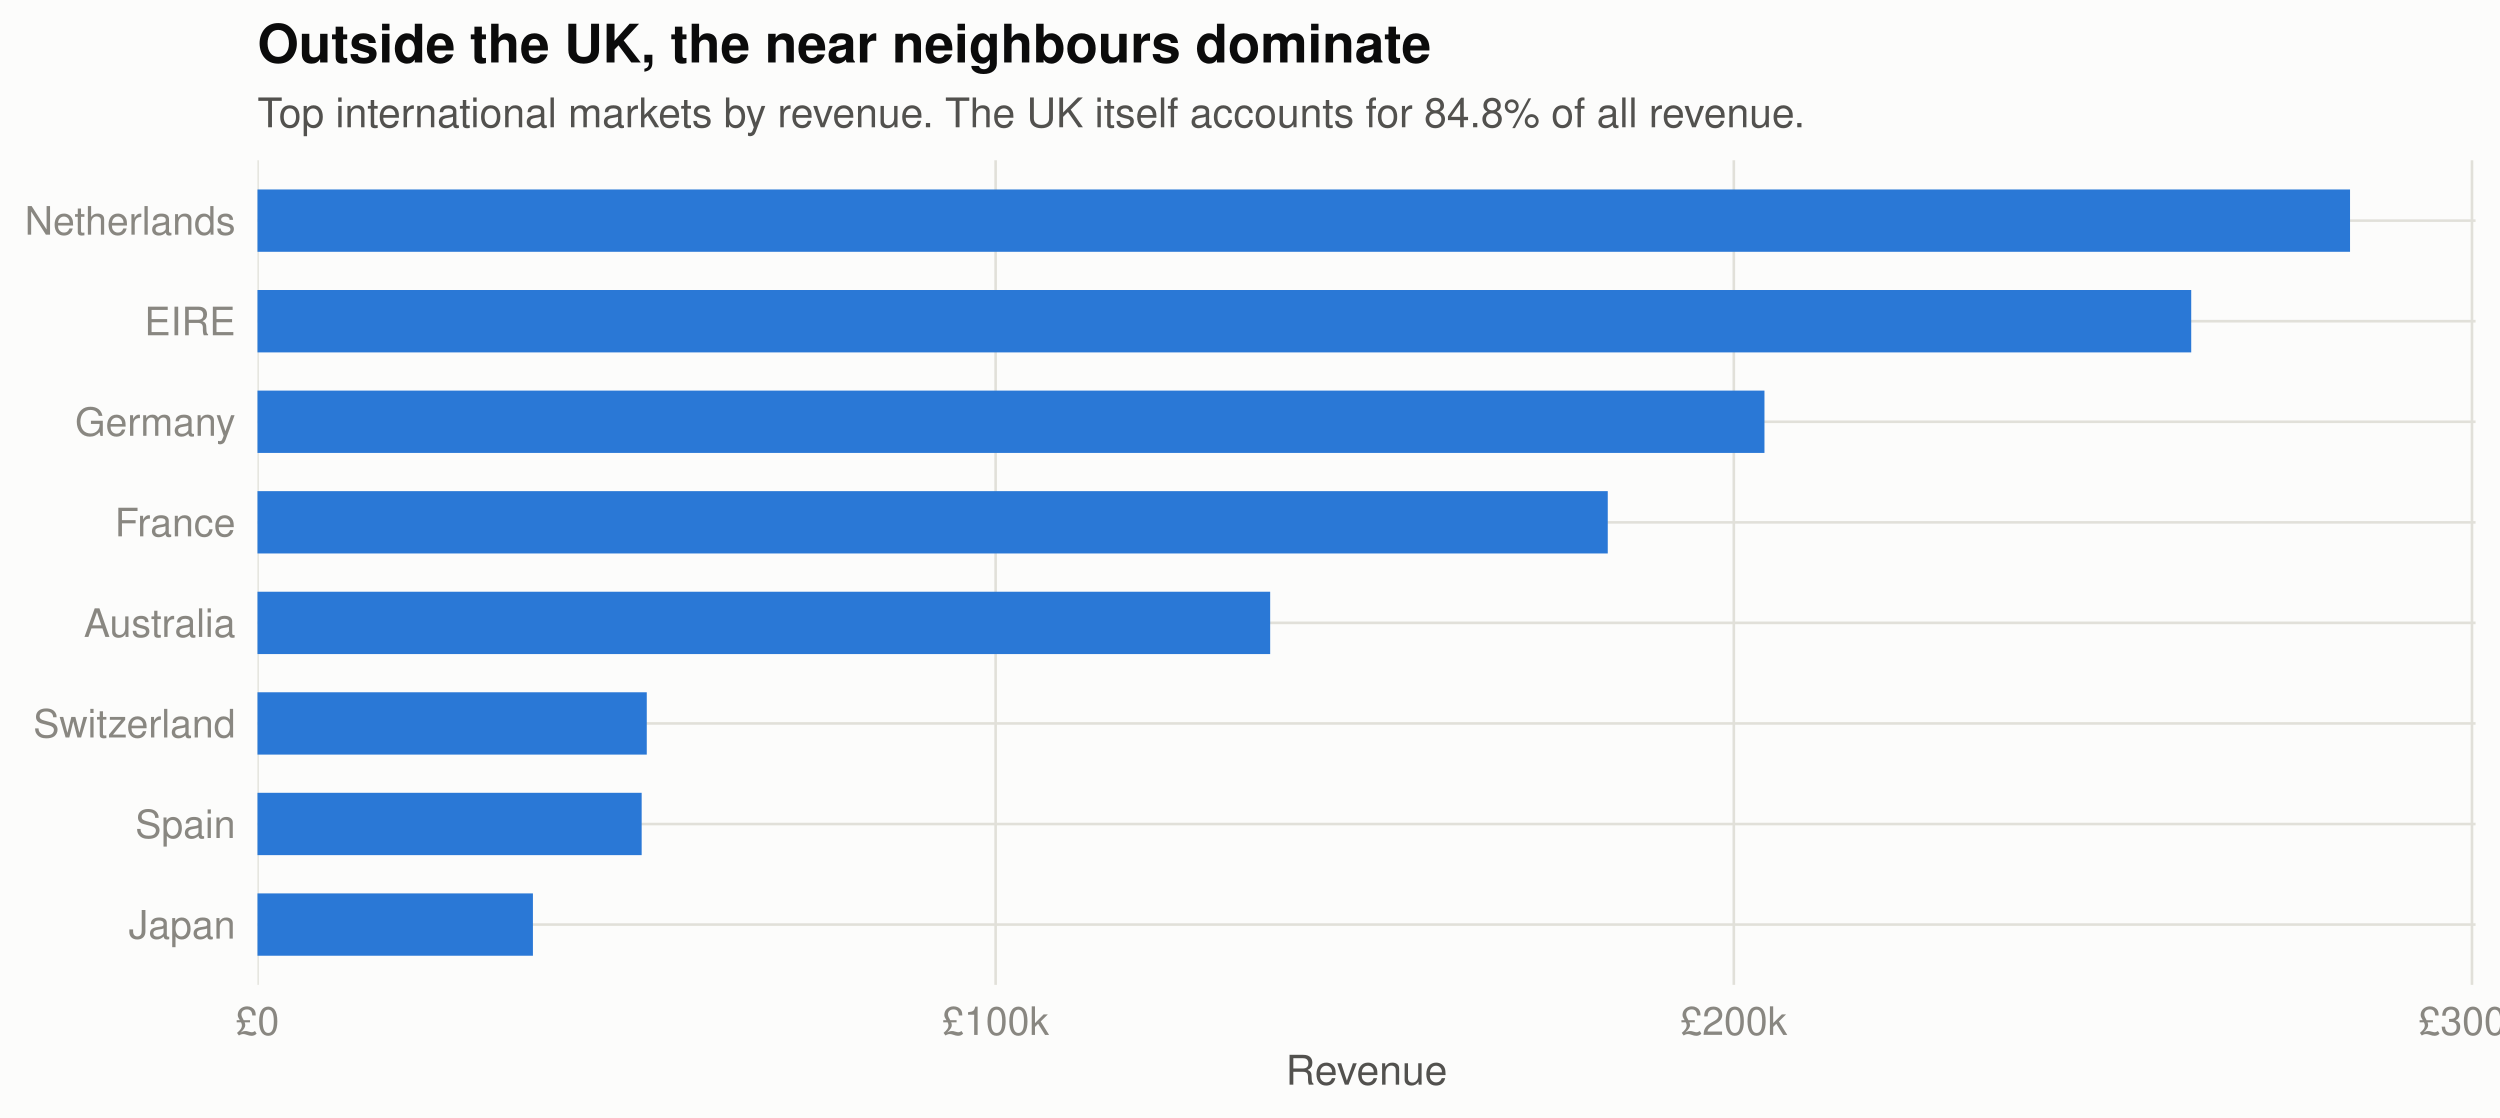
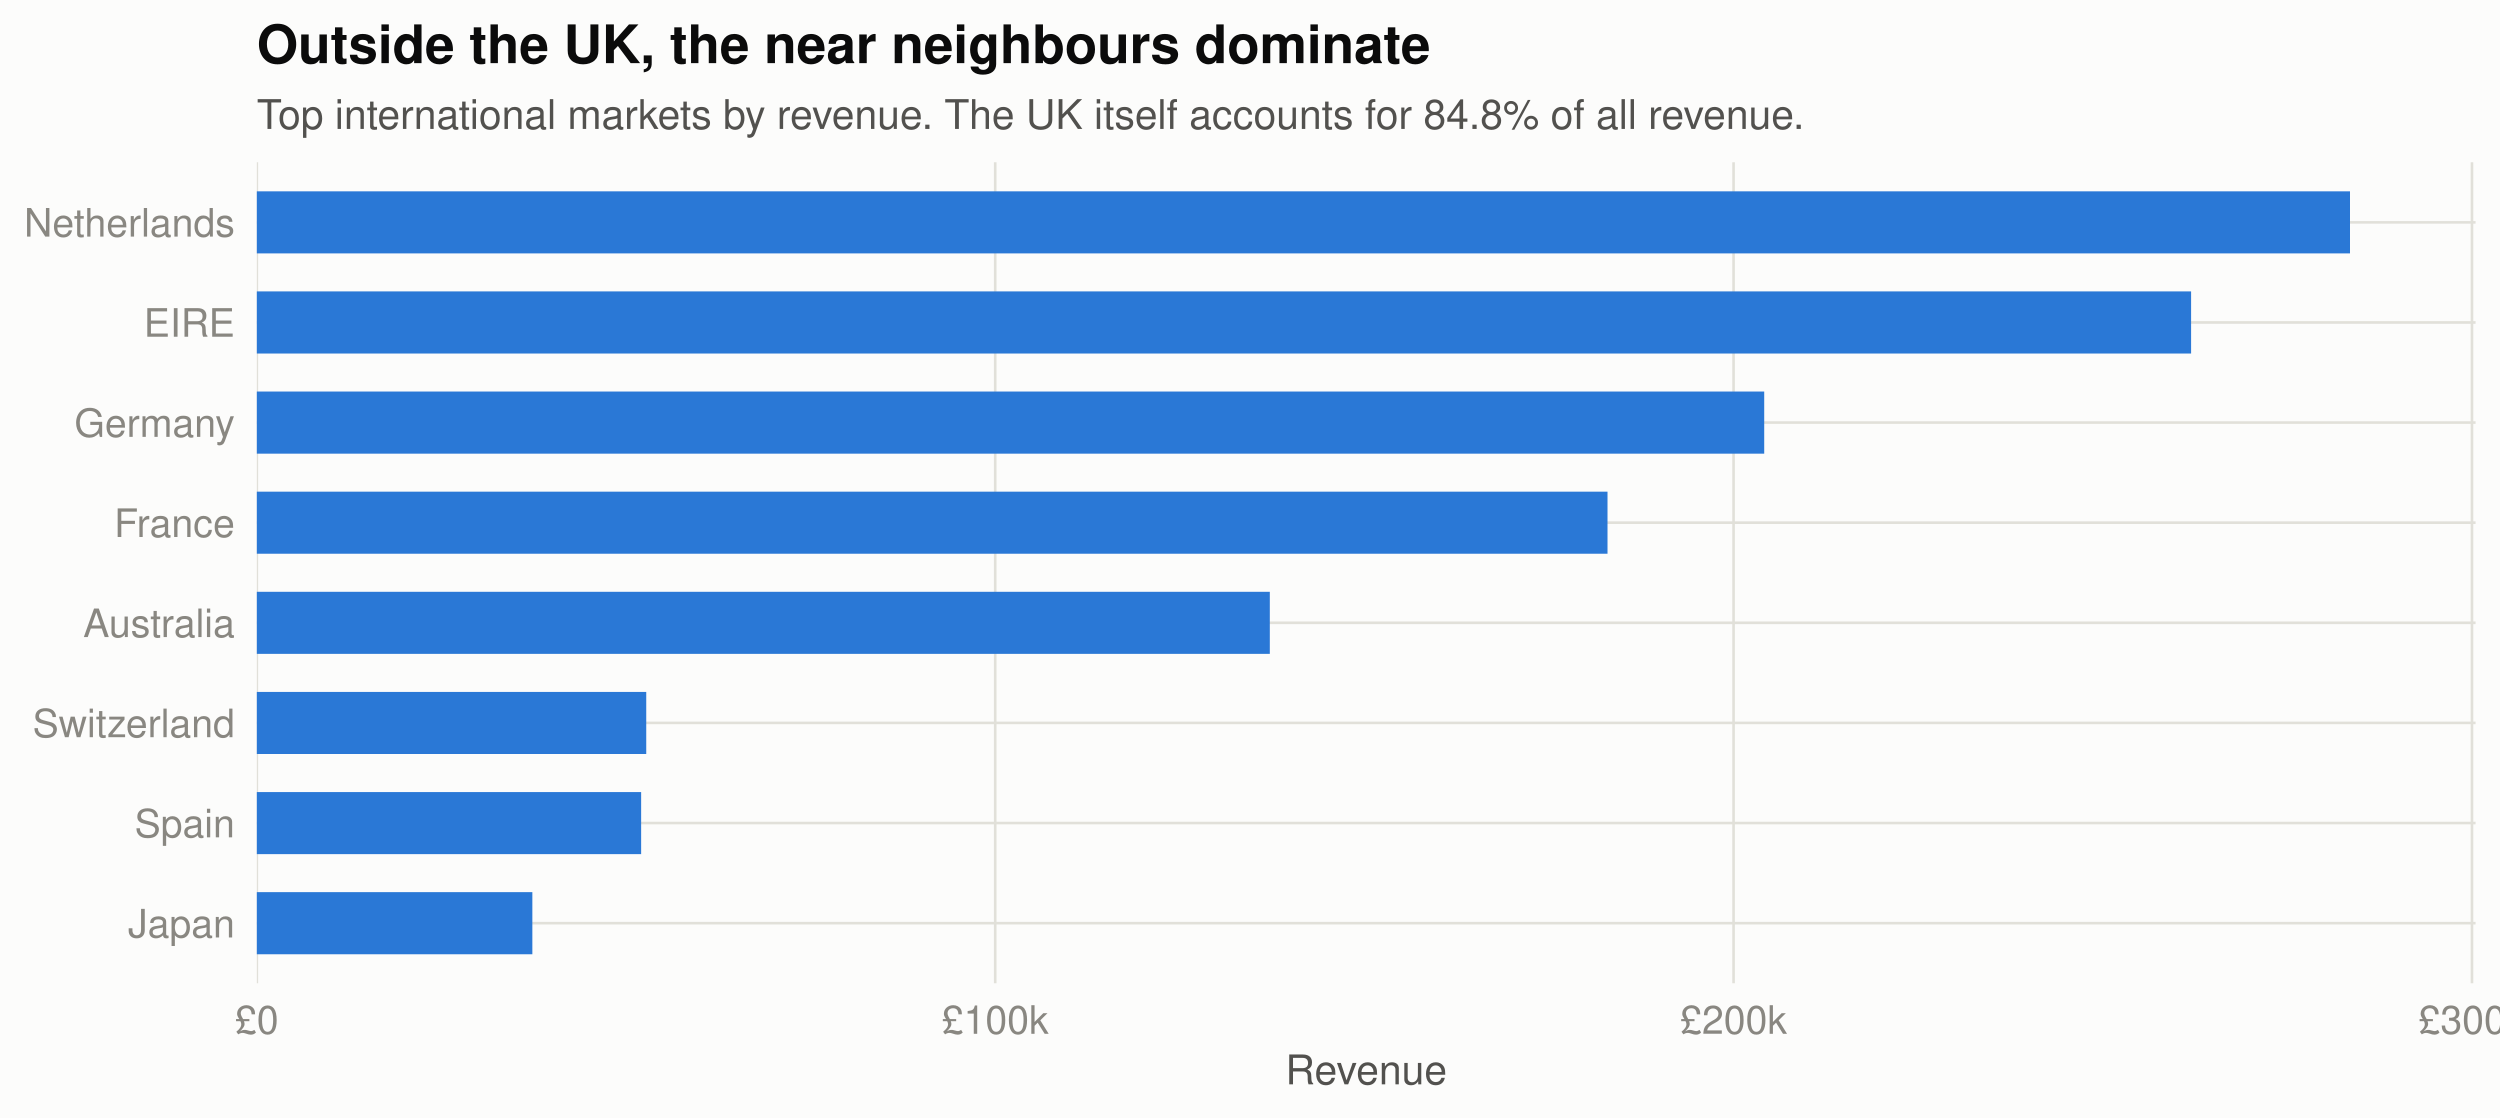
<svg xmlns="http://www.w3.org/2000/svg" width="612.00pt" height="273.60pt" viewBox="0 0 612.00 273.60">
  <g class="svglite">
    <defs>
      <style type="text/css">
    .svglite line, .svglite polyline, .svglite polygon, .svglite path, .svglite rect, .svglite circle {
      fill: none;
      stroke: #000000;
      stroke-linecap: round;
      stroke-linejoin: round;
      stroke-miterlimit: 10.00;
    }
    .svglite text {
      white-space: pre;
    }
    .svglite g.glyphgroup path {
      fill: inherit;
      stroke: none;
    }
  </style>
    </defs>
    <rect width="100%" height="100%" style="stroke: none; fill: #FCFCFB;" />
    <defs>
      <clipPath id="cpMC4wMHw2MTIuMDB8MC4wMHwyNzMuNjA=">
        <rect x="0.00" y="0.00" width="612.00" height="273.60" />
      </clipPath>
    </defs>
    <g clip-path="url(#cpMC4wMHw2MTIuMDB8MC4wMHwyNzMuNjA=)">
-       <rect x="0" y="-0" width="612.00" height="273.60" style="stroke-width: 1.16; stroke: none; fill: #FCFCFB;" />
+       <rect x="0.00" y="0.00" width="612.00" height="273.60" style="stroke-width: 1.16; stroke: none; fill: #FCFCFB;" />
    </g>
    <defs>
-       <clipPath id="cpNjMuMDN8NjA2LjAyfDM5LjI0fDI0MS4xMA==">
-         <rect x="63.03" y="39.24" width="542.99" height="201.86" />
+       <clipPath id="cpNjIuODd8NjA2LjAyfDM5LjcyfDI0MC43MA==">
+         <rect x="62.87" y="39.72" width="543.15" height="200.98" />
      </clipPath>
    </defs>
-     <g clip-path="url(#cpNjMuMDN8NjA2LjAyfDM5LjI0fDI0MS4xMA==)">
-       <rect x="63.03" y="39.24" width="542.99" height="201.86" style="stroke-width: 1.16; stroke: none; fill: #FCFCFB;" />
-       <polyline points="63.03,226.33 606.02,226.33 " style="stroke-width: 0.64; stroke: #E1E0D9; stroke-linecap: butt;" />
-       <polyline points="63.03,201.72 606.02,201.72 " style="stroke-width: 0.64; stroke: #E1E0D9; stroke-linecap: butt;" />
-       <polyline points="63.03,177.10 606.02,177.10 " style="stroke-width: 0.64; stroke: #E1E0D9; stroke-linecap: butt;" />
-       <polyline points="63.03,152.48 606.02,152.48 " style="stroke-width: 0.64; stroke: #E1E0D9; stroke-linecap: butt;" />
-       <polyline points="63.03,127.87 606.02,127.87 " style="stroke-width: 0.64; stroke: #E1E0D9; stroke-linecap: butt;" />
-       <polyline points="63.03,103.25 606.02,103.25 " style="stroke-width: 0.64; stroke: #E1E0D9; stroke-linecap: butt;" />
-       <polyline points="63.03,78.63 606.02,78.63 " style="stroke-width: 0.64; stroke: #E1E0D9; stroke-linecap: butt;" />
-       <polyline points="63.03,54.01 606.02,54.01 " style="stroke-width: 0.64; stroke: #E1E0D9; stroke-linecap: butt;" />
-       <polyline points="63.03,241.10 63.03,39.24 " style="stroke-width: 0.64; stroke: #E1E0D9; stroke-linecap: butt;" />
-       <polyline points="243.73,241.10 243.73,39.24 " style="stroke-width: 0.64; stroke: #E1E0D9; stroke-linecap: butt;" />
-       <polyline points="424.44,241.10 424.44,39.24 " style="stroke-width: 0.64; stroke: #E1E0D9; stroke-linecap: butt;" />
-       <polyline points="605.14,241.10 605.14,39.24 " style="stroke-width: 0.64; stroke: #E1E0D9; stroke-linecap: butt;" />
-       <rect x="63.03" y="46.38" width="512.26" height="15.26" style="stroke-width: 1.16; stroke: none; stroke-linecap: butt; stroke-linejoin: miter; fill: #2A78D6;" />
-       <rect x="63.03" y="71.00" width="473.38" height="15.26" style="stroke-width: 1.16; stroke: none; stroke-linecap: butt; stroke-linejoin: miter; fill: #2A78D6;" />
-       <rect x="63.03" y="95.62" width="368.91" height="15.26" style="stroke-width: 1.16; stroke: none; stroke-linecap: butt; stroke-linejoin: miter; fill: #2A78D6;" />
-       <rect x="63.03" y="120.23" width="330.55" height="15.26" style="stroke-width: 1.16; stroke: none; stroke-linecap: butt; stroke-linejoin: miter; fill: #2A78D6;" />
-       <rect x="63.03" y="144.85" width="247.91" height="15.26" style="stroke-width: 1.16; stroke: none; stroke-linecap: butt; stroke-linejoin: miter; fill: #2A78D6;" />
-       <rect x="63.03" y="169.47" width="95.30" height="15.26" style="stroke-width: 1.16; stroke: none; stroke-linecap: butt; stroke-linejoin: miter; fill: #2A78D6;" />
-       <rect x="63.03" y="194.08" width="94.05" height="15.26" style="stroke-width: 1.16; stroke: none; stroke-linecap: butt; stroke-linejoin: miter; fill: #2A78D6;" />
-       <rect x="63.03" y="218.70" width="67.43" height="15.26" style="stroke-width: 1.16; stroke: none; stroke-linecap: butt; stroke-linejoin: miter; fill: #2A78D6;" />
+     <g clip-path="url(#cpNjIuODd8NjA2LjAyfDM5LjcyfDI0MC43MA==)">
+       <rect x="62.87" y="39.72" width="543.15" height="200.98" style="stroke-width: 1.16; stroke: none; fill: #FCFCFB;" />
+       <polyline points="62.87,225.99 606.02,225.99 " style="stroke-width: 0.64; stroke: #E1E0D9; stroke-linecap: butt;" />
+       <polyline points="62.87,201.48 606.02,201.48 " style="stroke-width: 0.64; stroke: #E1E0D9; stroke-linecap: butt;" />
+       <polyline points="62.87,176.97 606.02,176.97 " style="stroke-width: 0.64; stroke: #E1E0D9; stroke-linecap: butt;" />
+       <polyline points="62.87,152.46 606.02,152.46 " style="stroke-width: 0.64; stroke: #E1E0D9; stroke-linecap: butt;" />
+       <polyline points="62.87,127.95 606.02,127.95 " style="stroke-width: 0.64; stroke: #E1E0D9; stroke-linecap: butt;" />
+       <polyline points="62.87,103.45 606.02,103.45 " style="stroke-width: 0.64; stroke: #E1E0D9; stroke-linecap: butt;" />
+       <polyline points="62.87,78.94 606.02,78.94 " style="stroke-width: 0.64; stroke: #E1E0D9; stroke-linecap: butt;" />
+       <polyline points="62.87,54.43 606.02,54.43 " style="stroke-width: 0.64; stroke: #E1E0D9; stroke-linecap: butt;" />
+       <polyline points="62.87,240.70 62.87,39.72 " style="stroke-width: 0.64; stroke: #E1E0D9; stroke-linecap: butt;" />
+       <polyline points="243.63,240.70 243.63,39.72 " style="stroke-width: 0.64; stroke: #E1E0D9; stroke-linecap: butt;" />
+       <polyline points="424.38,240.70 424.38,39.72 " style="stroke-width: 0.64; stroke: #E1E0D9; stroke-linecap: butt;" />
+       <polyline points="605.14,240.70 605.14,39.72 " style="stroke-width: 0.64; stroke: #E1E0D9; stroke-linecap: butt;" />
+       <rect x="62.87" y="46.83" width="512.41" height="15.20" style="stroke-width: 1.16; stroke: none; stroke-linecap: butt; stroke-linejoin: miter; fill: #2A78D6;" />
+       <rect x="62.87" y="71.34" width="473.51" height="15.20" style="stroke-width: 1.16; stroke: none; stroke-linecap: butt; stroke-linejoin: miter; fill: #2A78D6;" />
+       <rect x="62.87" y="95.85" width="369.01" height="15.20" style="stroke-width: 1.16; stroke: none; stroke-linecap: butt; stroke-linejoin: miter; fill: #2A78D6;" />
+       <rect x="62.87" y="120.36" width="330.65" height="15.20" style="stroke-width: 1.16; stroke: none; stroke-linecap: butt; stroke-linejoin: miter; fill: #2A78D6;" />
+       <rect x="62.87" y="144.87" width="247.98" height="15.20" style="stroke-width: 1.16; stroke: none; stroke-linecap: butt; stroke-linejoin: miter; fill: #2A78D6;" />
+       <rect x="62.87" y="169.38" width="95.33" height="15.20" style="stroke-width: 1.16; stroke: none; stroke-linecap: butt; stroke-linejoin: miter; fill: #2A78D6;" />
+       <rect x="62.87" y="193.89" width="94.08" height="15.20" style="stroke-width: 1.16; stroke: none; stroke-linecap: butt; stroke-linejoin: miter; fill: #2A78D6;" />
+       <rect x="62.87" y="218.40" width="67.45" height="15.20" style="stroke-width: 1.16; stroke: none; stroke-linecap: butt; stroke-linejoin: miter; fill: #2A78D6;" />
    </g>
    <g clip-path="url(#cpMC4wMHw2MTIuMDB8MC4wMHwyNzMuNjA=)">
-       <text x="57.65" y="229.77" text-anchor="end" style="font-size: 9.60px;fill: #898781; font-family: Helvetica, Arial, sans-serif;" textLength="26.11px" lengthAdjust="spacingAndGlyphs">Japan</text>
-       <text x="57.65" y="205.15" text-anchor="end" style="font-size: 9.60px;fill: #898781; font-family: Helvetica, Arial, sans-serif;" textLength="24.52px" lengthAdjust="spacingAndGlyphs">Spain</text>
-       <text x="57.65" y="180.53" text-anchor="end" style="font-size: 9.60px;fill: #898781; font-family: Helvetica, Arial, sans-serif;" textLength="49.55px" lengthAdjust="spacingAndGlyphs">Switzerland</text>
-       <text x="57.65" y="155.92" text-anchor="end" style="font-size: 9.60px;fill: #898781; font-family: Helvetica, Arial, sans-serif;" textLength="37.30px" lengthAdjust="spacingAndGlyphs">Australia</text>
-       <text x="57.65" y="131.30" text-anchor="end" style="font-size: 9.60px;fill: #898781; font-family: Helvetica, Arial, sans-serif;" textLength="29.83px" lengthAdjust="spacingAndGlyphs">France</text>
-       <text x="57.65" y="106.68" text-anchor="end" style="font-size: 9.60px;fill: #898781; font-family: Helvetica, Arial, sans-serif;" textLength="39.42px" lengthAdjust="spacingAndGlyphs">Germany</text>
-       <text x="57.65" y="82.07" text-anchor="end" style="font-size: 9.60px;fill: #898781; font-family: Helvetica, Arial, sans-serif;" textLength="22.41px" lengthAdjust="spacingAndGlyphs">EIRE</text>
-       <text x="57.65" y="57.45" text-anchor="end" style="font-size: 9.60px;fill: #898781; font-family: Helvetica, Arial, sans-serif;" textLength="51.67px" lengthAdjust="spacingAndGlyphs">Netherlands</text>
-       <text x="63.03" y="253.35" text-anchor="middle" style="font-size: 9.60px;fill: #898781; font-family: Helvetica, Arial, sans-serif;" textLength="10.66px" lengthAdjust="spacingAndGlyphs">£0</text>
-       <text x="243.73" y="253.35" text-anchor="middle" style="font-size: 9.60px;fill: #898781; font-family: Helvetica, Arial, sans-serif;" textLength="26.11px" lengthAdjust="spacingAndGlyphs">£100k</text>
-       <text x="424.44" y="253.35" text-anchor="middle" style="font-size: 9.60px;fill: #898781; font-family: Helvetica, Arial, sans-serif;" textLength="26.11px" lengthAdjust="spacingAndGlyphs">£200k</text>
-       <text x="605.14" y="253.35" text-anchor="middle" style="font-size: 9.60px;fill: #898781; font-family: Helvetica, Arial, sans-serif;" textLength="26.11px" lengthAdjust="spacingAndGlyphs">£300k</text>
-       <text x="334.53" y="265.52" text-anchor="middle" style="font-size: 10.00px;fill: #52514E; font-family: Helvetica, Arial, sans-serif;" textLength="40.03px" lengthAdjust="spacingAndGlyphs">Revenue</text>
-       <text x="63.03" y="31.16" style="font-size: 10.00px;fill: #52514E; font-family: Helvetica, Arial, sans-serif;" textLength="380.64px" lengthAdjust="spacingAndGlyphs">Top international markets by revenue. The UK itself accounts for 84.8% of all revenue.</text>
-       <text x="63.03" y="15.29" style="font-size: 13.00px; font-weight: bold;fill: #0B0B0B; font-family: Helvetica, Arial, sans-serif;" textLength="287.45px" lengthAdjust="spacingAndGlyphs">Outside the UK, the near neighbours dominate</text>
+       <text x="57.49" y="229.49" text-anchor="end" style="font-size: 9.60px;fill: #898781; font-family: Helvetica, Arial, sans-serif;" textLength="26.11px" lengthAdjust="spacingAndGlyphs">Japan</text>
+       <text x="57.49" y="204.98" text-anchor="end" style="font-size: 9.60px;fill: #898781; font-family: Helvetica, Arial, sans-serif;" textLength="24.52px" lengthAdjust="spacingAndGlyphs">Spain</text>
+       <text x="57.49" y="180.47" text-anchor="end" style="font-size: 9.60px;fill: #898781; font-family: Helvetica, Arial, sans-serif;" textLength="49.45px" lengthAdjust="spacingAndGlyphs">Switzerland</text>
+       <text x="57.49" y="155.96" text-anchor="end" style="font-size: 9.60px;fill: #898781; font-family: Helvetica, Arial, sans-serif;" textLength="37.08px" lengthAdjust="spacingAndGlyphs">Australia</text>
+       <text x="57.49" y="131.45" text-anchor="end" style="font-size: 9.60px;fill: #898781; font-family: Helvetica, Arial, sans-serif;" textLength="29.52px" lengthAdjust="spacingAndGlyphs">France</text>
+       <text x="57.49" y="106.94" text-anchor="end" style="font-size: 9.60px;fill: #898781; font-family: Helvetica, Arial, sans-serif;" textLength="39.23px" lengthAdjust="spacingAndGlyphs">Germany</text>
+       <text x="57.49" y="82.43" text-anchor="end" style="font-size: 9.60px;fill: #898781; font-family: Helvetica, Arial, sans-serif;" textLength="22.30px" lengthAdjust="spacingAndGlyphs">EIRE</text>
+       <text x="57.49" y="57.92" text-anchor="end" style="font-size: 9.60px;fill: #898781; font-family: Helvetica, Arial, sans-serif;" textLength="51.52px" lengthAdjust="spacingAndGlyphs">Netherlands</text>
+       <text x="62.87" y="253.07" text-anchor="middle" style="font-size: 9.60px;fill: #898781; font-family: Helvetica, Arial, sans-serif;" textLength="10.66px" lengthAdjust="spacingAndGlyphs">£0</text>
+       <text x="243.63" y="253.07" text-anchor="middle" style="font-size: 9.60px;fill: #898781; font-family: Helvetica, Arial, sans-serif;" textLength="26.11px" lengthAdjust="spacingAndGlyphs">£100k</text>
+       <text x="424.38" y="253.07" text-anchor="middle" style="font-size: 9.60px;fill: #898781; font-family: Helvetica, Arial, sans-serif;" textLength="26.11px" lengthAdjust="spacingAndGlyphs">£200k</text>
+       <text x="605.14" y="253.07" text-anchor="middle" style="font-size: 9.60px;fill: #898781; font-family: Helvetica, Arial, sans-serif;" textLength="26.11px" lengthAdjust="spacingAndGlyphs">£300k</text>
+       <text x="334.45" y="265.44" text-anchor="middle" style="font-size: 10.00px;fill: #52514E; font-family: Helvetica, Arial, sans-serif;" textLength="39.58px" lengthAdjust="spacingAndGlyphs">Revenue</text>
+       <text x="62.87" y="31.56" style="font-size: 10.00px;fill: #52514E; font-family: Helvetica, Arial, sans-serif;" textLength="378.94px" lengthAdjust="spacingAndGlyphs">Top international markets by revenue. The UK itself accounts for 84.8% of all revenue.</text>
+       <text x="62.87" y="15.45" style="font-size: 13.00px; font-weight: bold;fill: #0B0B0B; font-family: Helvetica, Arial, sans-serif;" textLength="287.27px" lengthAdjust="spacingAndGlyphs">Outside the UK, the near neighbours dominate</text>
    </g>
  </g>
</svg>
